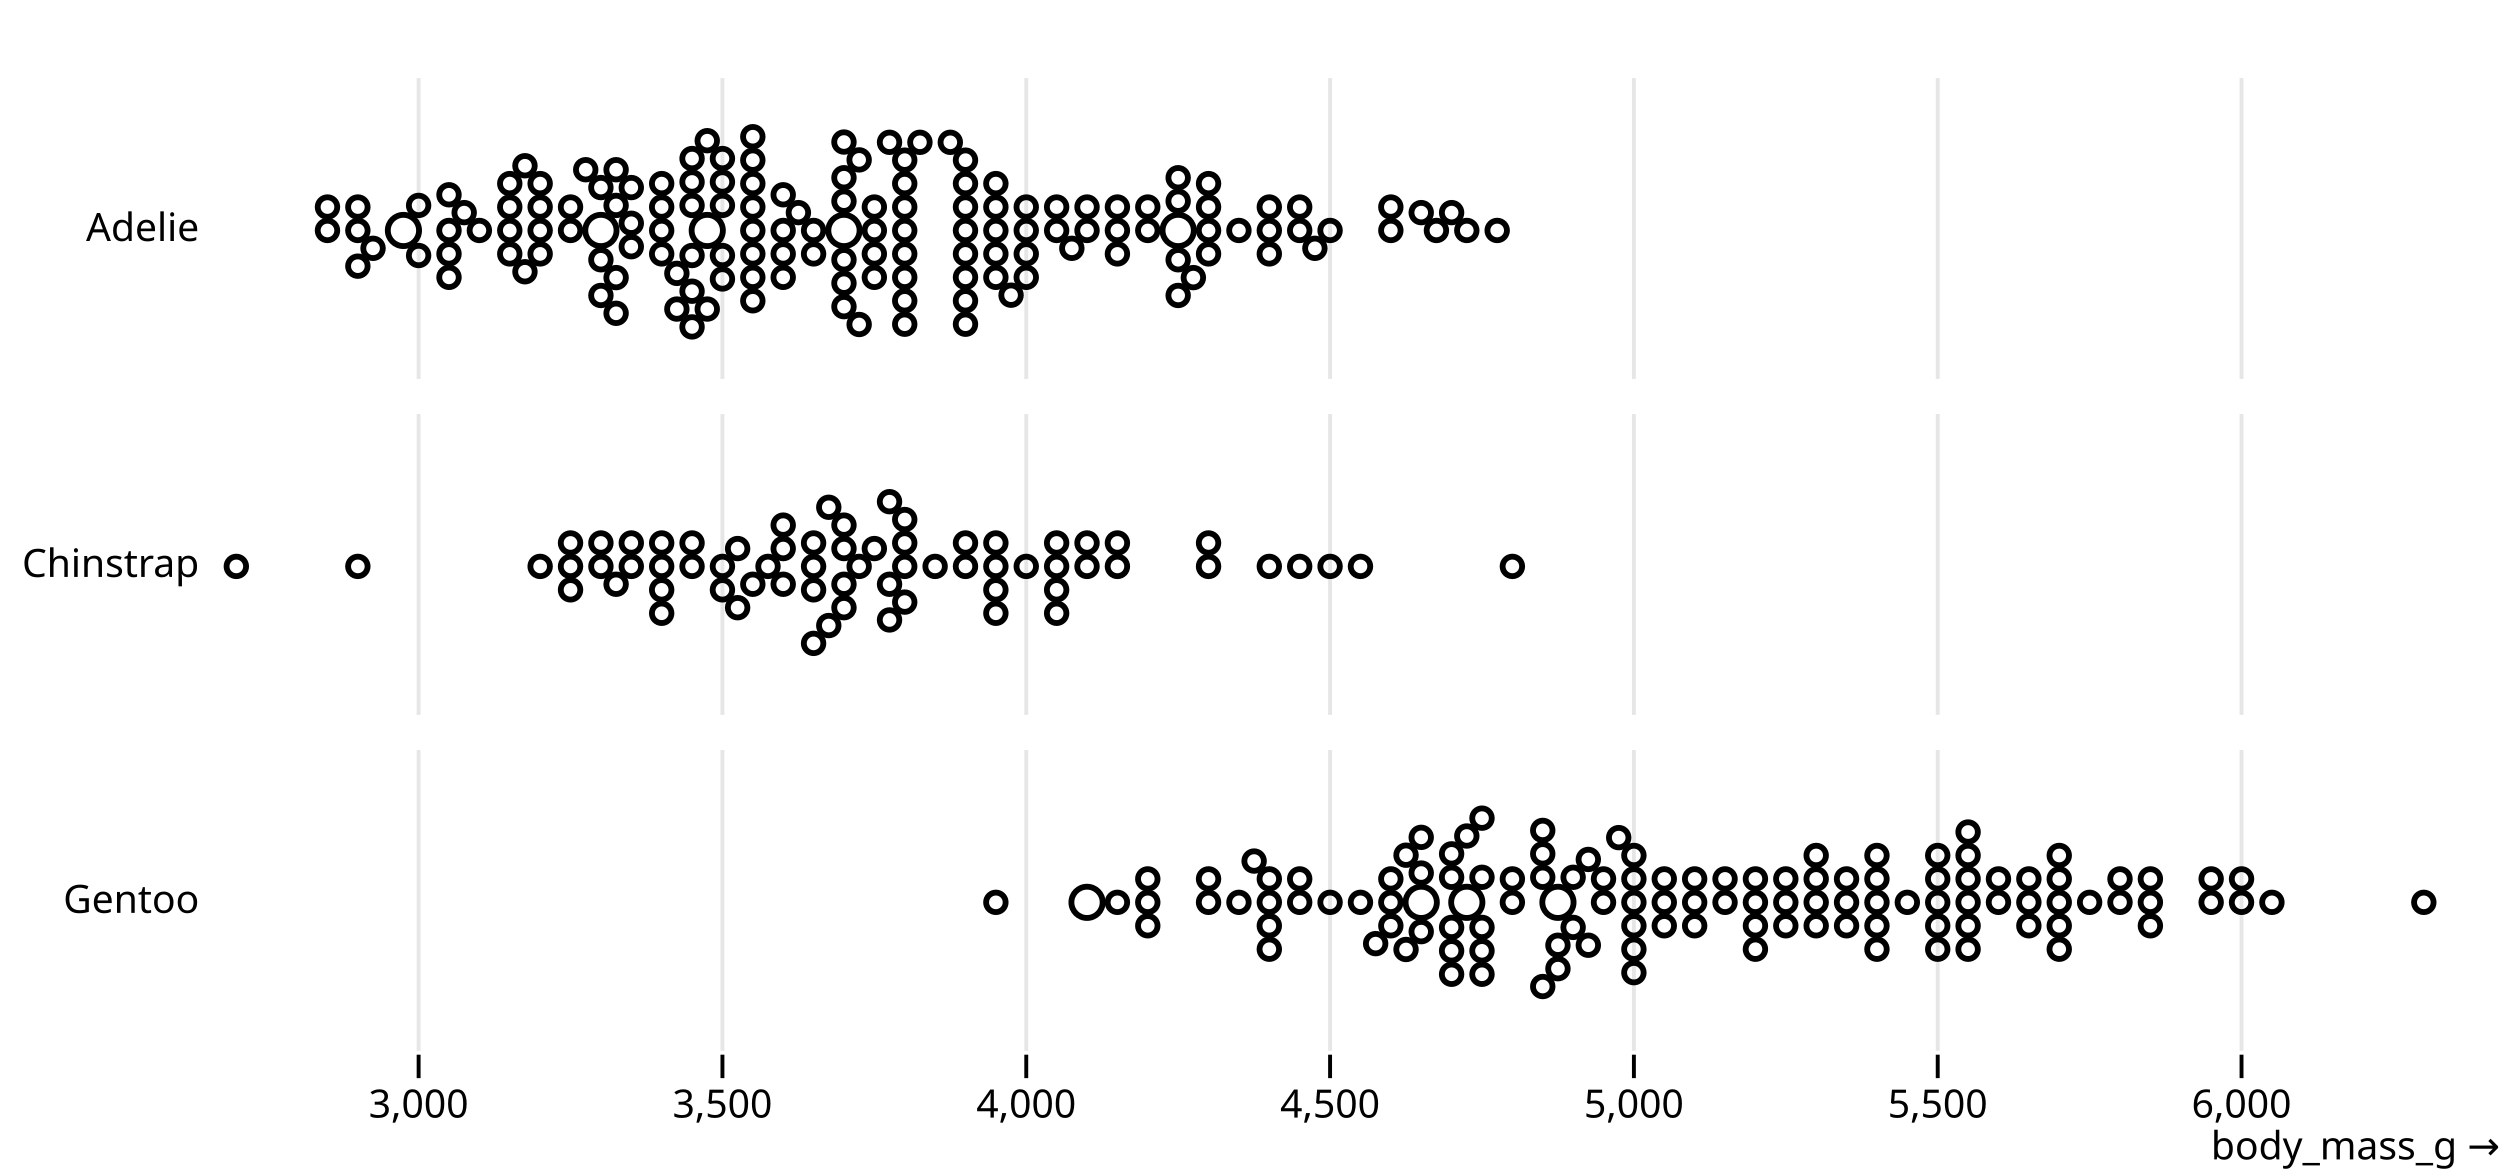
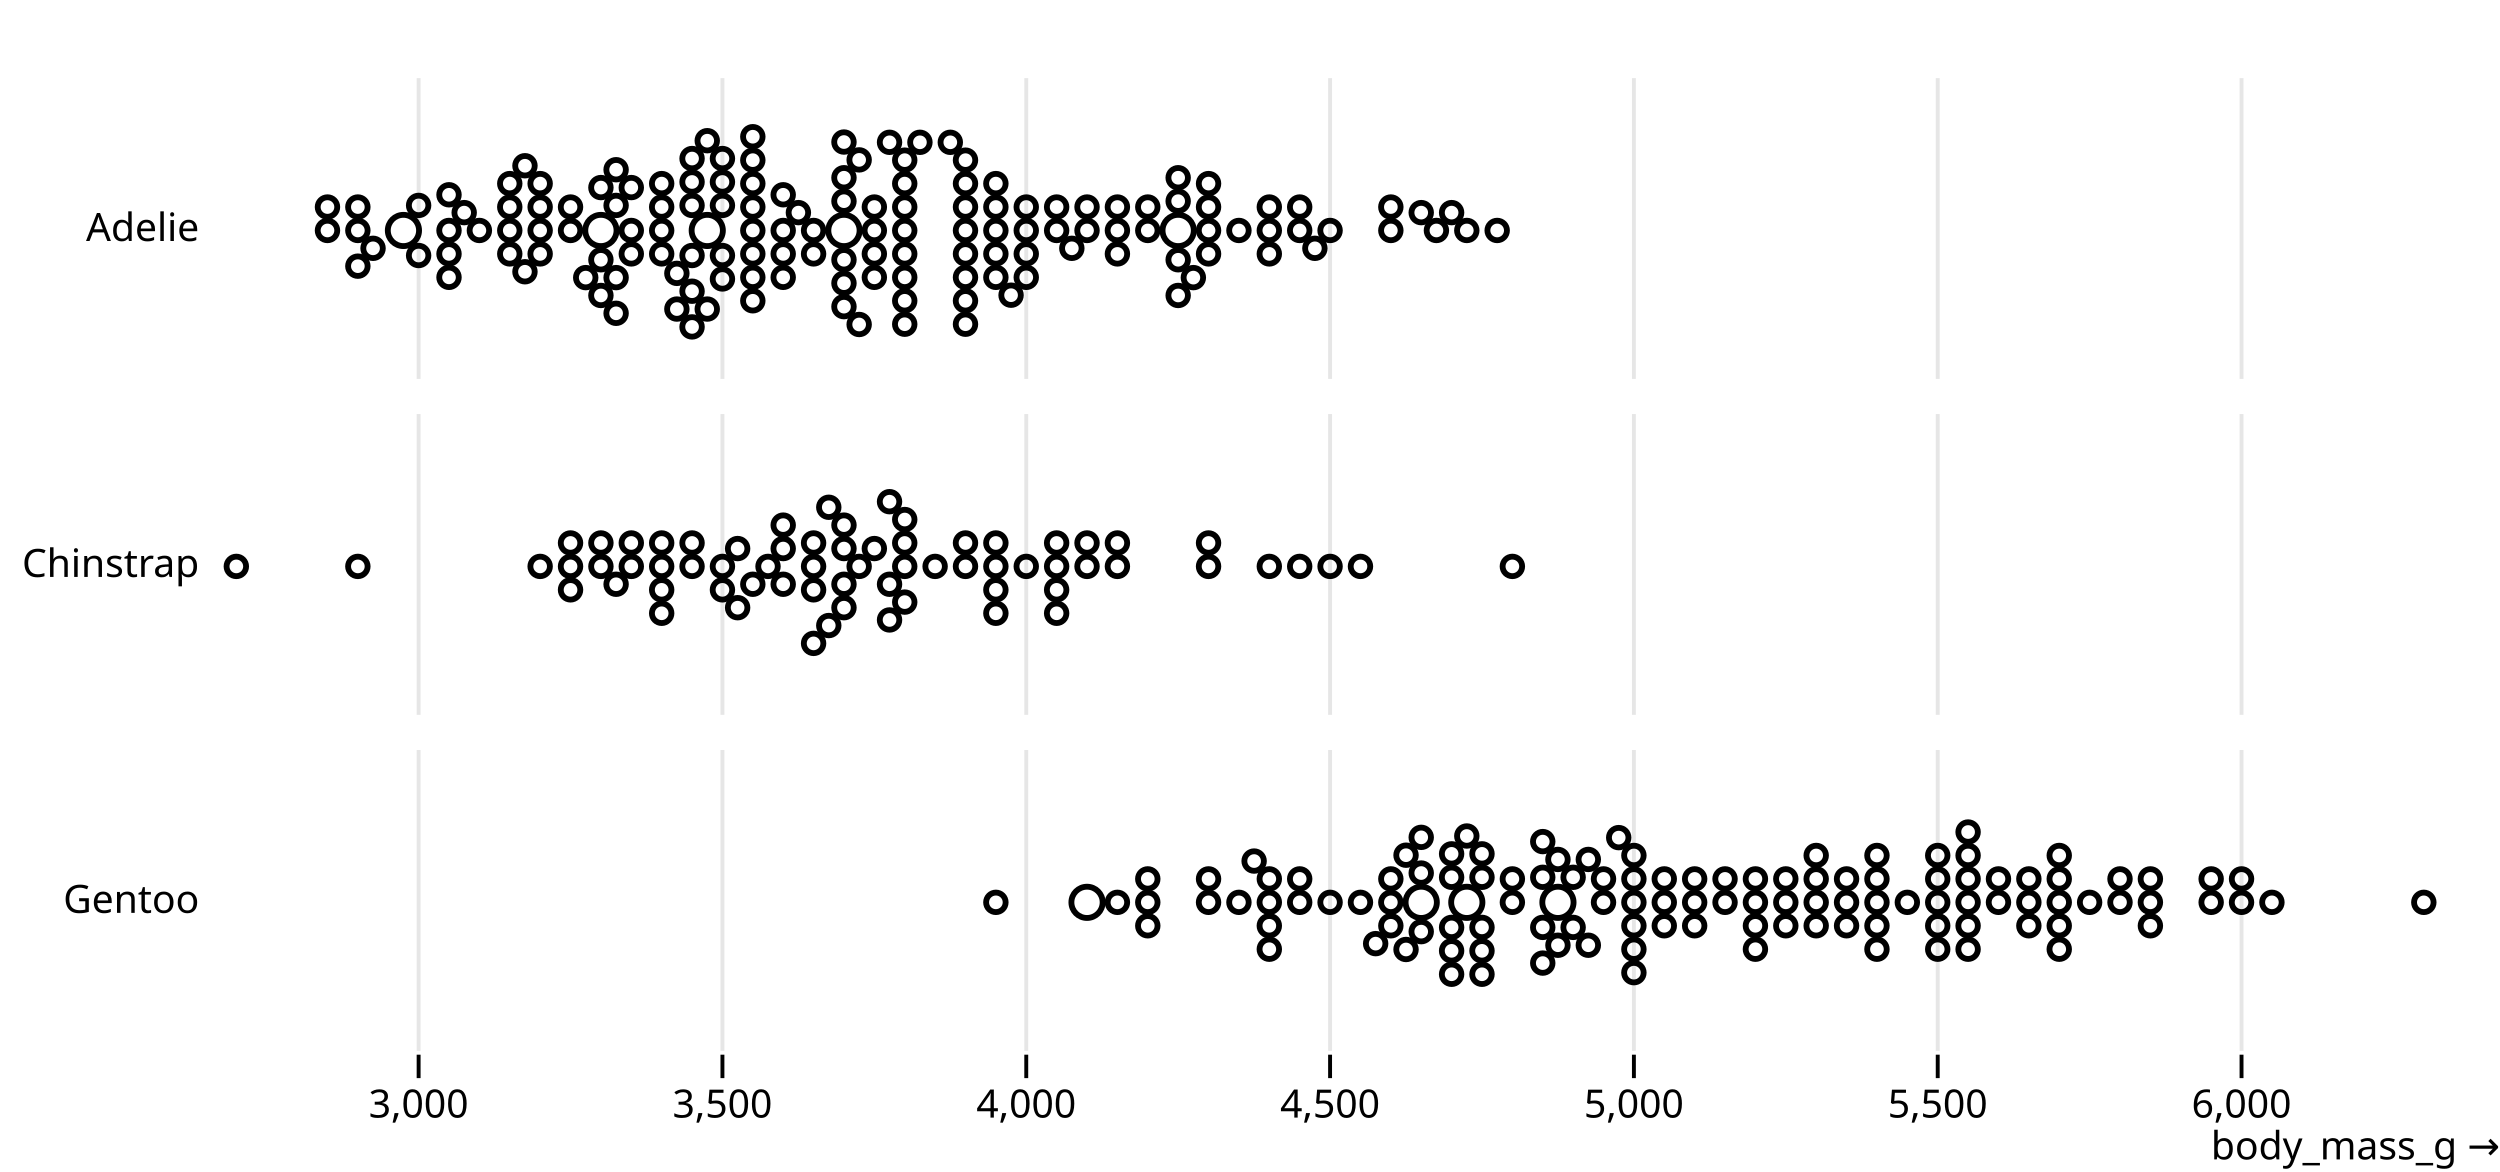
<svg xmlns="http://www.w3.org/2000/svg" class="plot" fill="currentColor" font-family="system-ui, sans-serif" font-size="10" text-anchor="middle" width="640" height="300" viewBox="0 0 640 300">
  <style>
    .plot {
      display: block;
      background: white;
      height: auto;
      height: intrinsic;
      max-width: 100%;
    }

    .plot text,
    .plot tspan {
      white-space: pre;
    }
  </style>
  <g aria-label="fy-axis" transform="translate(60,0)" fill="none" text-anchor="end">
    <g class="tick" opacity="1" transform="translate(0,58.5)">
      <line stroke="currentColor" x2="0" />
      <text fill="currentColor" x="-9" dy="0.32em">Adelie</text>
    </g>
    <g class="tick" opacity="1" transform="translate(0,144.5)">
      <line stroke="currentColor" x2="0" />
      <text fill="currentColor" x="-9" dy="0.32em">Chinstrap</text>
    </g>
    <g class="tick" opacity="1" transform="translate(0,230.5)">
      <line stroke="currentColor" x2="0" />
      <text fill="currentColor" x="-9" dy="0.32em">Gentoo</text>
    </g>
  </g>
  <g aria-label="x-axis" aria-description="body_mass_g →" transform="translate(0,270)" fill="none" text-anchor="middle" font-variant="tabular-nums">
    <g class="tick" opacity="1" transform="translate(107.1667,0)">
      <line stroke="currentColor" y2="6" />
      <text fill="currentColor" y="9" dy="0.71em">3,000</text>
      <path stroke="currentColor" stroke-opacity="0.1" d="M0,-250v77M0,-164v77M0,-78v77" />
    </g>
    <g class="tick" opacity="1" transform="translate(184.9444,0)">
      <line stroke="currentColor" y2="6" />
      <text fill="currentColor" y="9" dy="0.71em">3,500</text>
      <path stroke="currentColor" stroke-opacity="0.1" d="M0,-250v77M0,-164v77M0,-78v77" />
    </g>
    <g class="tick" opacity="1" transform="translate(262.7222,0)">
      <line stroke="currentColor" y2="6" />
      <text fill="currentColor" y="9" dy="0.71em">4,000</text>
      <path stroke="currentColor" stroke-opacity="0.1" d="M0,-250v77M0,-164v77M0,-78v77" />
    </g>
    <g class="tick" opacity="1" transform="translate(340.5,0)">
      <line stroke="currentColor" y2="6" />
      <text fill="currentColor" y="9" dy="0.71em">4,500</text>
      <path stroke="currentColor" stroke-opacity="0.1" d="M0,-250v77M0,-164v77M0,-78v77" />
    </g>
    <g class="tick" opacity="1" transform="translate(418.2778,0)">
      <line stroke="currentColor" y2="6" />
      <text fill="currentColor" y="9" dy="0.71em">5,000</text>
      <path stroke="currentColor" stroke-opacity="0.1" d="M0,-250v77M0,-164v77M0,-78v77" />
    </g>
    <g class="tick" opacity="1" transform="translate(496.0556,0)">
      <line stroke="currentColor" y2="6" />
      <text fill="currentColor" y="9" dy="0.71em">5,500</text>
      <path stroke="currentColor" stroke-opacity="0.1" d="M0,-250v77M0,-164v77M0,-78v77" />
    </g>
    <g class="tick" opacity="1" transform="translate(573.8333,0)">
      <line stroke="currentColor" y2="6" />
      <text fill="currentColor" y="9" dy="0.71em">6,000</text>
      <path stroke="currentColor" stroke-opacity="0.1" d="M0,-250v77M0,-164v77M0,-78v77" />
    </g>
    <text fill="currentColor" transform="translate(640,30)" dy="-0.32em" text-anchor="end">body_mass_g →</text>
  </g>
  <g aria-label="facet" transform="translate(0,20)">
    <g aria-label="dot" fill="none" stroke="currentColor" stroke-width="1.5" transform="translate(0.5,0.5)">
      <circle cx="180.556" cy="38.5" r="4" />
      <circle cx="301.111" cy="38.5" r="4" />
      <circle cx="153.333" cy="38.5" r="4" />
      <circle cx="215.556" cy="38.5" r="4" />
      <circle cx="102.778" cy="38.5" r="4" />
      <circle cx="223.333" cy="38.5" r="2.5" />
      <circle cx="231.111" cy="38.5" r="2.5" />
      <circle cx="145.556" cy="38.5" r="2.5" />
      <circle cx="176.667" cy="32.087" r="2.5" />
      <circle cx="207.778" cy="38.5" r="2.5" />
      <circle cx="203.889" cy="33.931" r="2.5" />
      <circle cx="367.222" cy="38.5" r="2.5" />
      <circle cx="137.778" cy="38.5" r="2.5" />
      <circle cx="231.111" cy="32.5" r="2.5" />
      <circle cx="324.444" cy="38.5" r="2.5" />
      <circle cx="215.556" cy="31" r="2.5" />
      <circle cx="176.667" cy="44.913" r="2.5" />
      <circle cx="340" cy="38.5" r="2.5" />
      <circle cx="157.222" cy="32.087" r="2.5" />
      <circle cx="293.333" cy="38.5" r="2.5" />
      <circle cx="168.889" cy="38.5" r="2.5" />
      <circle cx="200" cy="38.5" r="2.5" />
      <circle cx="231.111" cy="44.5" r="2.5" />
      <circle cx="254.444" cy="38.5" r="2.5" />
      <circle cx="231.111" cy="50.5" r="2.5" />
      <circle cx="231.111" cy="26.5" r="2.5" />
      <circle cx="192.222" cy="38.5" r="2.5" />
      <circle cx="137.778" cy="32.5" r="2.5" />
      <circle cx="130" cy="38.5" r="2.5" />
      <circle cx="254.444" cy="32.5" r="2.5" />
      <circle cx="145.556" cy="32.5" r="2.5" />
      <circle cx="246.667" cy="38.5" r="2.5" />
      <circle cx="153.333" cy="46" r="2.5" />
      <circle cx="246.667" cy="32.5" r="2.5" />
      <circle cx="157.222" cy="50.569" r="2.5" />
      <circle cx="285.556" cy="38.5" r="2.5" />
      <circle cx="254.444" cy="44.5" r="2.5" />
      <circle cx="192.222" cy="32.5" r="2.5" />
      <circle cx="153.333" cy="27.518" r="2.5" />
      <circle cx="363.333" cy="33.931" r="2.5" />
      <circle cx="130" cy="32.5" r="2.5" />
      <circle cx="246.667" cy="44.5" r="2.5" />
      <circle cx="122.222" cy="38.5" r="2.5" />
      <circle cx="324.444" cy="32.5" r="2.5" />
      <circle cx="106.667" cy="32.087" r="2.5" />
      <circle cx="355.556" cy="38.5" r="2.5" />
      <circle cx="172.778" cy="49.482" r="2.5" />
      <circle cx="176.667" cy="26.087" r="2.5" />
      <circle cx="285.556" cy="32.5" r="2.5" />
      <circle cx="184.444" cy="32.087" r="2.5" />
      <circle cx="308.889" cy="38.5" r="2.5" />
      <circle cx="176.667" cy="54.051" r="2.5" />
      <circle cx="270" cy="38.5" r="2.5" />
      <circle cx="91.111" cy="38.5" r="2.5" />
      <circle cx="215.556" cy="46" r="2.5" />
      <circle cx="192.222" cy="44.5" r="2.5" />
      <circle cx="231.111" cy="20.5" r="2.5" />
      <circle cx="83.333" cy="38.5" r="2.5" />
      <circle cx="223.333" cy="32.5" r="2.5" />
      <circle cx="130" cy="44.5" r="2.5" />
      <circle cx="324.444" cy="44.5" r="2.5" />
      <circle cx="200" cy="44.5" r="2.5" />
      <circle cx="270" cy="32.5" r="2.5" />
      <circle cx="83.333" cy="32.5" r="2.5" />
      <circle cx="254.444" cy="50.5" r="2.5" />
-       <circle cx="161.111" cy="36.656" r="2.5" />
+       <circle cx="161.111" cy="38.5" r="2.5" />
      <circle cx="277.778" cy="38.5" r="2.5" />
      <circle cx="114.444" cy="38.5" r="2.5" />
      <circle cx="332.222" cy="38.5" r="2.5" />
      <circle cx="200" cy="29.362" r="2.5" />
      <circle cx="246.667" cy="26.5" r="2.5" />
      <circle cx="192.222" cy="26.5" r="2.5" />
      <circle cx="285.556" cy="44.5" r="2.5" />
      <circle cx="215.556" cy="25" r="2.5" />
      <circle cx="301.111" cy="31" r="2.5" />
      <circle cx="215.556" cy="52" r="2.5" />
      <circle cx="246.667" cy="50.5" r="2.5" />
      <circle cx="192.222" cy="50.5" r="2.5" />
      <circle cx="262.222" cy="38.5" r="2.5" />
      <circle cx="137.778" cy="44.5" r="2.5" />
      <circle cx="371.111" cy="33.931" r="2.5" />
      <circle cx="231.111" cy="56.5" r="2.5" />
      <circle cx="293.333" cy="32.5" r="2.5" />
-       <circle cx="161.111" cy="42.656" r="2.5" />
+       <circle cx="161.111" cy="44.5" r="2.5" />
      <circle cx="192.222" cy="56.5" r="2.5" />
      <circle cx="231.111" cy="62.5" r="2.5" />
      <circle cx="184.444" cy="44.913" r="2.5" />
      <circle cx="254.444" cy="26.5" r="2.5" />
      <circle cx="200" cy="50.5" r="2.5" />
      <circle cx="192.222" cy="20.5" r="2.5" />
      <circle cx="308.889" cy="32.5" r="2.5" />
      <circle cx="168.889" cy="32.5" r="2.5" />
      <circle cx="332.222" cy="32.5" r="2.5" />
      <circle cx="153.333" cy="55.138" r="2.5" />
      <circle cx="308.889" cy="44.5" r="2.5" />
      <circle cx="215.556" cy="58" r="2.5" />
      <circle cx="316.667" cy="38.5" r="2.5" />
      <circle cx="91.111" cy="32.5" r="2.5" />
      <circle cx="277.778" cy="32.5" r="2.5" />
      <circle cx="219.444" cy="20.431" r="2.5" />
      <circle cx="375" cy="38.5" r="2.5" />
      <circle cx="118.333" cy="33.931" r="2.5" />
      <circle cx="301.111" cy="46" r="2.5" />
      <circle cx="95" cy="43.069" r="2.5" />
      <circle cx="192.222" cy="14.5" r="2.5" />
      <circle cx="223.333" cy="44.5" r="2.5" />
      <circle cx="246.667" cy="20.5" r="2.5" />
      <circle cx="133.889" cy="49.069" r="2.5" />
      <circle cx="382.778" cy="38.5" r="2.5" />
      <circle cx="235" cy="15.931" r="2.5" />
      <circle cx="355.556" cy="32.5" r="2.5" />
      <circle cx="137.778" cy="26.5" r="2.5" />
      <circle cx="305" cy="50.569" r="2.5" />
      <circle cx="246.667" cy="56.5" r="2.5" />
      <circle cx="273.889" cy="43.069" r="2.5" />
      <circle cx="91.111" cy="47.638" r="2.5" />
      <circle cx="227.222" cy="15.931" r="2.5" />
      <circle cx="161.111" cy="27.518" r="2.5" />
      <circle cx="157.222" cy="22.949" r="2.5" />
      <circle cx="130" cy="26.5" r="2.5" />
      <circle cx="184.444" cy="50.913" r="2.5" />
      <circle cx="176.667" cy="20.087" r="2.5" />
      <circle cx="242.778" cy="15.931" r="2.5" />
      <circle cx="114.444" cy="44.5" r="2.5" />
      <circle cx="262.222" cy="32.5" r="2.5" />
-       <circle cx="149.444" cy="22.949" r="2.5" />
+       <circle cx="149.444" cy="50.569" r="2.5" />
      <circle cx="308.889" cy="26.5" r="2.5" />
      <circle cx="114.444" cy="29.362" r="2.5" />
      <circle cx="262.222" cy="44.5" r="2.5" />
      <circle cx="157.222" cy="59.707" r="2.5" />
      <circle cx="184.444" cy="26.087" r="2.5" />
      <circle cx="184.444" cy="20.087" r="2.5" />
      <circle cx="336.111" cy="43.069" r="2.5" />
      <circle cx="172.778" cy="58.62" r="2.5" />
      <circle cx="246.667" cy="62.5" r="2.5" />
      <circle cx="133.889" cy="21.931" r="2.5" />
      <circle cx="258.333" cy="55.069" r="2.5" />
      <circle cx="168.889" cy="44.5" r="2.5" />
      <circle cx="301.111" cy="25" r="2.5" />
      <circle cx="168.889" cy="26.5" r="2.5" />
      <circle cx="180.556" cy="58.62" r="2.5" />
      <circle cx="114.444" cy="50.5" r="2.5" />
      <circle cx="219.444" cy="62.569" r="2.5" />
      <circle cx="106.667" cy="44.913" r="2.5" />
      <circle cx="207.778" cy="44.5" r="2.5" />
      <circle cx="301.111" cy="55.138" r="2.5" />
      <circle cx="180.556" cy="15.518" r="2.5" />
      <circle cx="176.667" cy="63.189" r="2.5" />
      <circle cx="223.333" cy="50.5" r="2.5" />
      <circle cx="215.556" cy="15.862" r="2.5" />
      <circle cx="262.222" cy="50.5" r="2.5" />
    </g>
  </g>
  <g aria-label="facet" transform="translate(0,106)">
    <g aria-label="dot" fill="none" stroke="currentColor" stroke-width="1.5" transform="translate(0.5,0.5)">
      <circle cx="184.444" cy="38.5" r="2.5" />
      <circle cx="246.667" cy="38.5" r="2.5" />
      <circle cx="207.778" cy="38.5" r="2.5" />
      <circle cx="188.333" cy="33.931" r="2.5" />
      <circle cx="219.444" cy="38.5" r="2.5" />
      <circle cx="254.444" cy="38.5" r="2.5" />
      <circle cx="145.556" cy="38.5" r="2.5" />
      <circle cx="223.333" cy="33.931" r="2.5" />
      <circle cx="285.556" cy="38.5" r="2.5" />
      <circle cx="215.556" cy="33.931" r="2.5" />
      <circle cx="231.111" cy="38.5" r="2.5" />
      <circle cx="227.222" cy="43.069" r="2.5" />
      <circle cx="215.556" cy="43.069" r="2.5" />
      <circle cx="270" cy="38.5" r="2.5" />
      <circle cx="196.111" cy="38.5" r="2.5" />
      <circle cx="270" cy="32.5" r="2.5" />
      <circle cx="153.333" cy="38.5" r="2.5" />
      <circle cx="215.556" cy="49.069" r="2.5" />
      <circle cx="176.667" cy="38.5" r="2.5" />
      <circle cx="324.444" cy="38.5" r="2.5" />
      <circle cx="200" cy="33.931" r="2.5" />
      <circle cx="168.889" cy="38.5" r="2.5" />
      <circle cx="91.111" cy="38.5" r="2.5" />
      <circle cx="231.111" cy="32.5" r="2.5" />
      <circle cx="153.333" cy="32.5" r="2.5" />
      <circle cx="285.556" cy="32.5" r="2.5" />
      <circle cx="168.889" cy="32.5" r="2.5" />
      <circle cx="231.111" cy="47.638" r="2.5" />
      <circle cx="215.556" cy="27.931" r="2.5" />
      <circle cx="347.778" cy="38.5" r="2.5" />
      <circle cx="137.778" cy="38.5" r="2.5" />
      <circle cx="308.889" cy="38.5" r="2.5" />
      <circle cx="161.111" cy="38.5" r="2.5" />
      <circle cx="277.778" cy="38.5" r="2.5" />
      <circle cx="200" cy="43.069" r="2.5" />
      <circle cx="246.667" cy="32.5" r="2.5" />
      <circle cx="238.889" cy="38.5" r="2.5" />
      <circle cx="386.667" cy="38.5" r="2.5" />
      <circle cx="60" cy="38.5" r="2.5" />
      <circle cx="340" cy="38.5" r="2.5" />
      <circle cx="254.444" cy="32.5" r="2.5" />
      <circle cx="207.778" cy="32.5" r="2.5" />
      <circle cx="192.222" cy="43.069" r="2.5" />
      <circle cx="184.444" cy="44.5" r="2.5" />
      <circle cx="211.667" cy="23.362" r="2.5" />
      <circle cx="332.222" cy="38.5" r="2.5" />
      <circle cx="168.889" cy="44.5" r="2.5" />
      <circle cx="308.889" cy="32.5" r="2.5" />
      <circle cx="145.556" cy="32.5" r="2.5" />
      <circle cx="211.667" cy="53.638" r="2.5" />
      <circle cx="157.222" cy="43.069" r="2.5" />
      <circle cx="254.444" cy="44.5" r="2.5" />
      <circle cx="200" cy="27.931" r="2.5" />
      <circle cx="270" cy="44.5" r="2.5" />
      <circle cx="161.111" cy="32.5" r="2.5" />
      <circle cx="176.667" cy="32.5" r="2.5" />
      <circle cx="145.556" cy="44.5" r="2.5" />
      <circle cx="270" cy="50.5" r="2.5" />
      <circle cx="231.111" cy="26.5" r="2.5" />
      <circle cx="188.333" cy="49.069" r="2.5" />
      <circle cx="254.444" cy="50.5" r="2.5" />
      <circle cx="207.778" cy="44.5" r="2.5" />
      <circle cx="207.778" cy="58.207" r="2.5" />
      <circle cx="262.222" cy="38.5" r="2.5" />
      <circle cx="168.889" cy="50.5" r="2.5" />
      <circle cx="227.222" cy="52.207" r="2.5" />
      <circle cx="277.778" cy="32.5" r="2.5" />
      <circle cx="227.222" cy="21.931" r="2.5" />
    </g>
  </g>
  <g aria-label="facet" transform="translate(0,192)">
    <g aria-label="dot" fill="none" stroke="currentColor" stroke-width="1.5" transform="translate(0.5,0.5)">
      <circle cx="277.778" cy="38.5" r="4" />
      <circle cx="363.333" cy="38.5" r="4" />
      <circle cx="375" cy="38.5" r="4" />
      <circle cx="398.333" cy="38.5" r="4" />
      <circle cx="340" cy="38.5" r="2.5" />
      <circle cx="526.667" cy="38.5" r="2.5" />
      <circle cx="332.222" cy="38.5" r="2.5" />
      <circle cx="526.667" cy="32.5" r="2.5" />
      <circle cx="480" cy="38.5" r="2.5" />
      <circle cx="347.778" cy="38.5" r="2.5" />
      <circle cx="386.667" cy="38.5" r="2.5" />
      <circle cx="448.889" cy="38.5" r="2.5" />
      <circle cx="324.444" cy="38.5" r="2.5" />
      <circle cx="441.111" cy="38.5" r="2.5" />
      <circle cx="363.333" cy="31" r="2.5" />
      <circle cx="503.333" cy="38.5" r="2.5" />
      <circle cx="363.333" cy="46" r="2.5" />
      <circle cx="550" cy="38.5" r="2.5" />
      <circle cx="293.333" cy="38.5" r="2.5" />
      <circle cx="550" cy="32.5" r="2.5" />
      <circle cx="285.556" cy="38.5" r="2.5" />
      <circle cx="620" cy="38.5" r="2.5" />
      <circle cx="386.667" cy="32.5" r="2.5" />
      <circle cx="472.222" cy="38.5" r="2.5" />
      <circle cx="526.667" cy="44.5" r="2.5" />
      <circle cx="417.778" cy="38.5" r="2.5" />
      <circle cx="324.444" cy="32.5" r="2.5" />
      <circle cx="425.556" cy="38.5" r="2.5" />
      <circle cx="417.778" cy="32.5" r="2.5" />
      <circle cx="433.333" cy="38.5" r="2.5" />
      <circle cx="518.889" cy="38.5" r="2.5" />
      <circle cx="355.556" cy="38.5" r="2.5" />
      <circle cx="503.333" cy="32.5" r="2.5" />
      <circle cx="456.667" cy="38.5" r="2.5" />
      <circle cx="371.111" cy="32.087" r="2.5" />
      <circle cx="425.556" cy="32.5" r="2.5" />
      <circle cx="581.111" cy="38.5" r="2.5" />
      <circle cx="441.111" cy="32.5" r="2.5" />
      <circle cx="480" cy="32.5" r="2.5" />
      <circle cx="410" cy="38.5" r="2.5" />
      <circle cx="456.667" cy="32.5" r="2.5" />
      <circle cx="316.667" cy="38.5" r="2.5" />
      <circle cx="472.222" cy="32.5" r="2.5" />
      <circle cx="254.444" cy="38.5" r="2.5" />
      <circle cx="526.667" cy="50.5" r="2.5" />
      <circle cx="308.889" cy="38.5" r="2.5" />
      <circle cx="378.889" cy="32.087" r="2.5" />
      <circle cx="503.333" cy="44.5" r="2.5" />
      <circle cx="402.222" cy="32.087" r="2.5" />
      <circle cx="293.333" cy="32.5" r="2.5" />
      <circle cx="480" cy="44.5" r="2.5" />
      <circle cx="433.333" cy="32.5" r="2.5" />
      <circle cx="464.444" cy="38.5" r="2.5" />
      <circle cx="394.444" cy="32.087" r="2.5" />
      <circle cx="464.444" cy="32.5" r="2.5" />
      <circle cx="324.444" cy="44.5" r="2.5" />
      <circle cx="417.778" cy="44.5" r="2.5" />
      <circle cx="402.222" cy="44.913" r="2.5" />
      <circle cx="425.556" cy="44.5" r="2.5" />
      <circle cx="308.889" cy="32.5" r="2.5" />
      <circle cx="417.778" cy="50.5" r="2.5" />
      <circle cx="332.222" cy="32.5" r="2.5" />
      <circle cx="503.333" cy="50.5" r="2.5" />
      <circle cx="293.333" cy="44.5" r="2.5" />
      <circle cx="464.444" cy="44.5" r="2.5" />
      <circle cx="324.444" cy="50.5" r="2.5" />
      <circle cx="518.889" cy="32.5" r="2.5" />
      <circle cx="371.111" cy="44.913" r="2.5" />
      <circle cx="526.667" cy="26.5" r="2.5" />
      <circle cx="542.222" cy="38.5" r="2.5" />
      <circle cx="371.111" cy="50.913" r="2.5" />
      <circle cx="503.333" cy="26.5" r="2.5" />
      <circle cx="378.889" cy="44.913" r="2.5" />
      <circle cx="417.778" cy="26.5" r="2.5" />
      <circle cx="433.333" cy="44.5" r="2.5" />
      <circle cx="448.889" cy="32.5" r="2.5" />
      <circle cx="371.111" cy="26.087" r="2.5" />
      <circle cx="542.222" cy="32.5" r="2.5" />
      <circle cx="355.556" cy="32.5" r="2.5" />
      <circle cx="573.333" cy="38.5" r="2.5" />
      <circle cx="378.889" cy="50.913" r="2.5" />
      <circle cx="565.556" cy="38.5" r="2.5" />
      <circle cx="359.444" cy="50.569" r="2.5" />
      <circle cx="487.778" cy="38.5" r="2.5" />
      <circle cx="375" cy="21.518" r="2.5" />
      <circle cx="472.222" cy="44.5" r="2.5" />
-       <circle cx="378.889" cy="56.913" r="2.5" />
+       <circle cx="378.889" cy="26.087" r="2.5" />
      <circle cx="511.111" cy="38.5" r="2.5" />
      <circle cx="355.556" cy="44.5" r="2.5" />
      <circle cx="464.444" cy="26.5" r="2.5" />
-       <circle cx="398.333" cy="49.482" r="2.5" />
+       <circle cx="398.333" cy="27.518" r="2.5" />
      <circle cx="503.333" cy="20.5" r="2.5" />
      <circle cx="410" cy="32.5" r="2.5" />
      <circle cx="480" cy="50.5" r="2.5" />
-       <circle cx="378.889" cy="16.949" r="2.5" />
+       <circle cx="378.889" cy="56.913" r="2.5" />
      <circle cx="518.889" cy="44.5" r="2.5" />
-       <circle cx="394.444" cy="26.087" r="2.5" />
+       <circle cx="394.444" cy="44.913" r="2.5" />
      <circle cx="448.889" cy="44.5" r="2.5" />
      <circle cx="406.111" cy="49.482" r="2.5" />
-       <circle cx="398.333" cy="55.482" r="2.5" />
+       <circle cx="398.333" cy="49.482" r="2.5" />
      <circle cx="359.444" cy="26.431" r="2.5" />
      <circle cx="456.667" cy="44.5" r="2.5" />
-       <circle cx="394.444" cy="20.087" r="2.5" />
+       <circle cx="394.444" cy="54.051" r="2.5" />
      <circle cx="511.111" cy="32.5" r="2.5" />
      <circle cx="413.889" cy="21.931" r="2.5" />
      <circle cx="495.556" cy="38.5" r="2.5" />
      <circle cx="495.556" cy="32.5" r="2.5" />
      <circle cx="371.111" cy="56.913" r="2.5" />
      <circle cx="495.556" cy="44.5" r="2.5" />
      <circle cx="351.667" cy="49.069" r="2.5" />
      <circle cx="495.556" cy="50.5" r="2.5" />
      <circle cx="417.778" cy="56.5" r="2.5" />
      <circle cx="565.556" cy="32.5" r="2.5" />
      <circle cx="363.333" cy="21.862" r="2.5" />
      <circle cx="495.556" cy="26.5" r="2.5" />
      <circle cx="320.556" cy="27.931" r="2.5" />
      <circle cx="550" cy="44.5" r="2.5" />
      <circle cx="573.333" cy="32.5" r="2.5" />
      <circle cx="406.111" cy="27.518" r="2.5" />
-       <circle cx="394.444" cy="60.051" r="2.5" />
+       <circle cx="394.444" cy="22.949" r="2.5" />
      <circle cx="534.444" cy="38.5" r="2.5" />
      <circle cx="448.889" cy="50.5" r="2.5" />
      <circle cx="480" cy="26.5" r="2.5" />
    </g>
  </g>
</svg>
